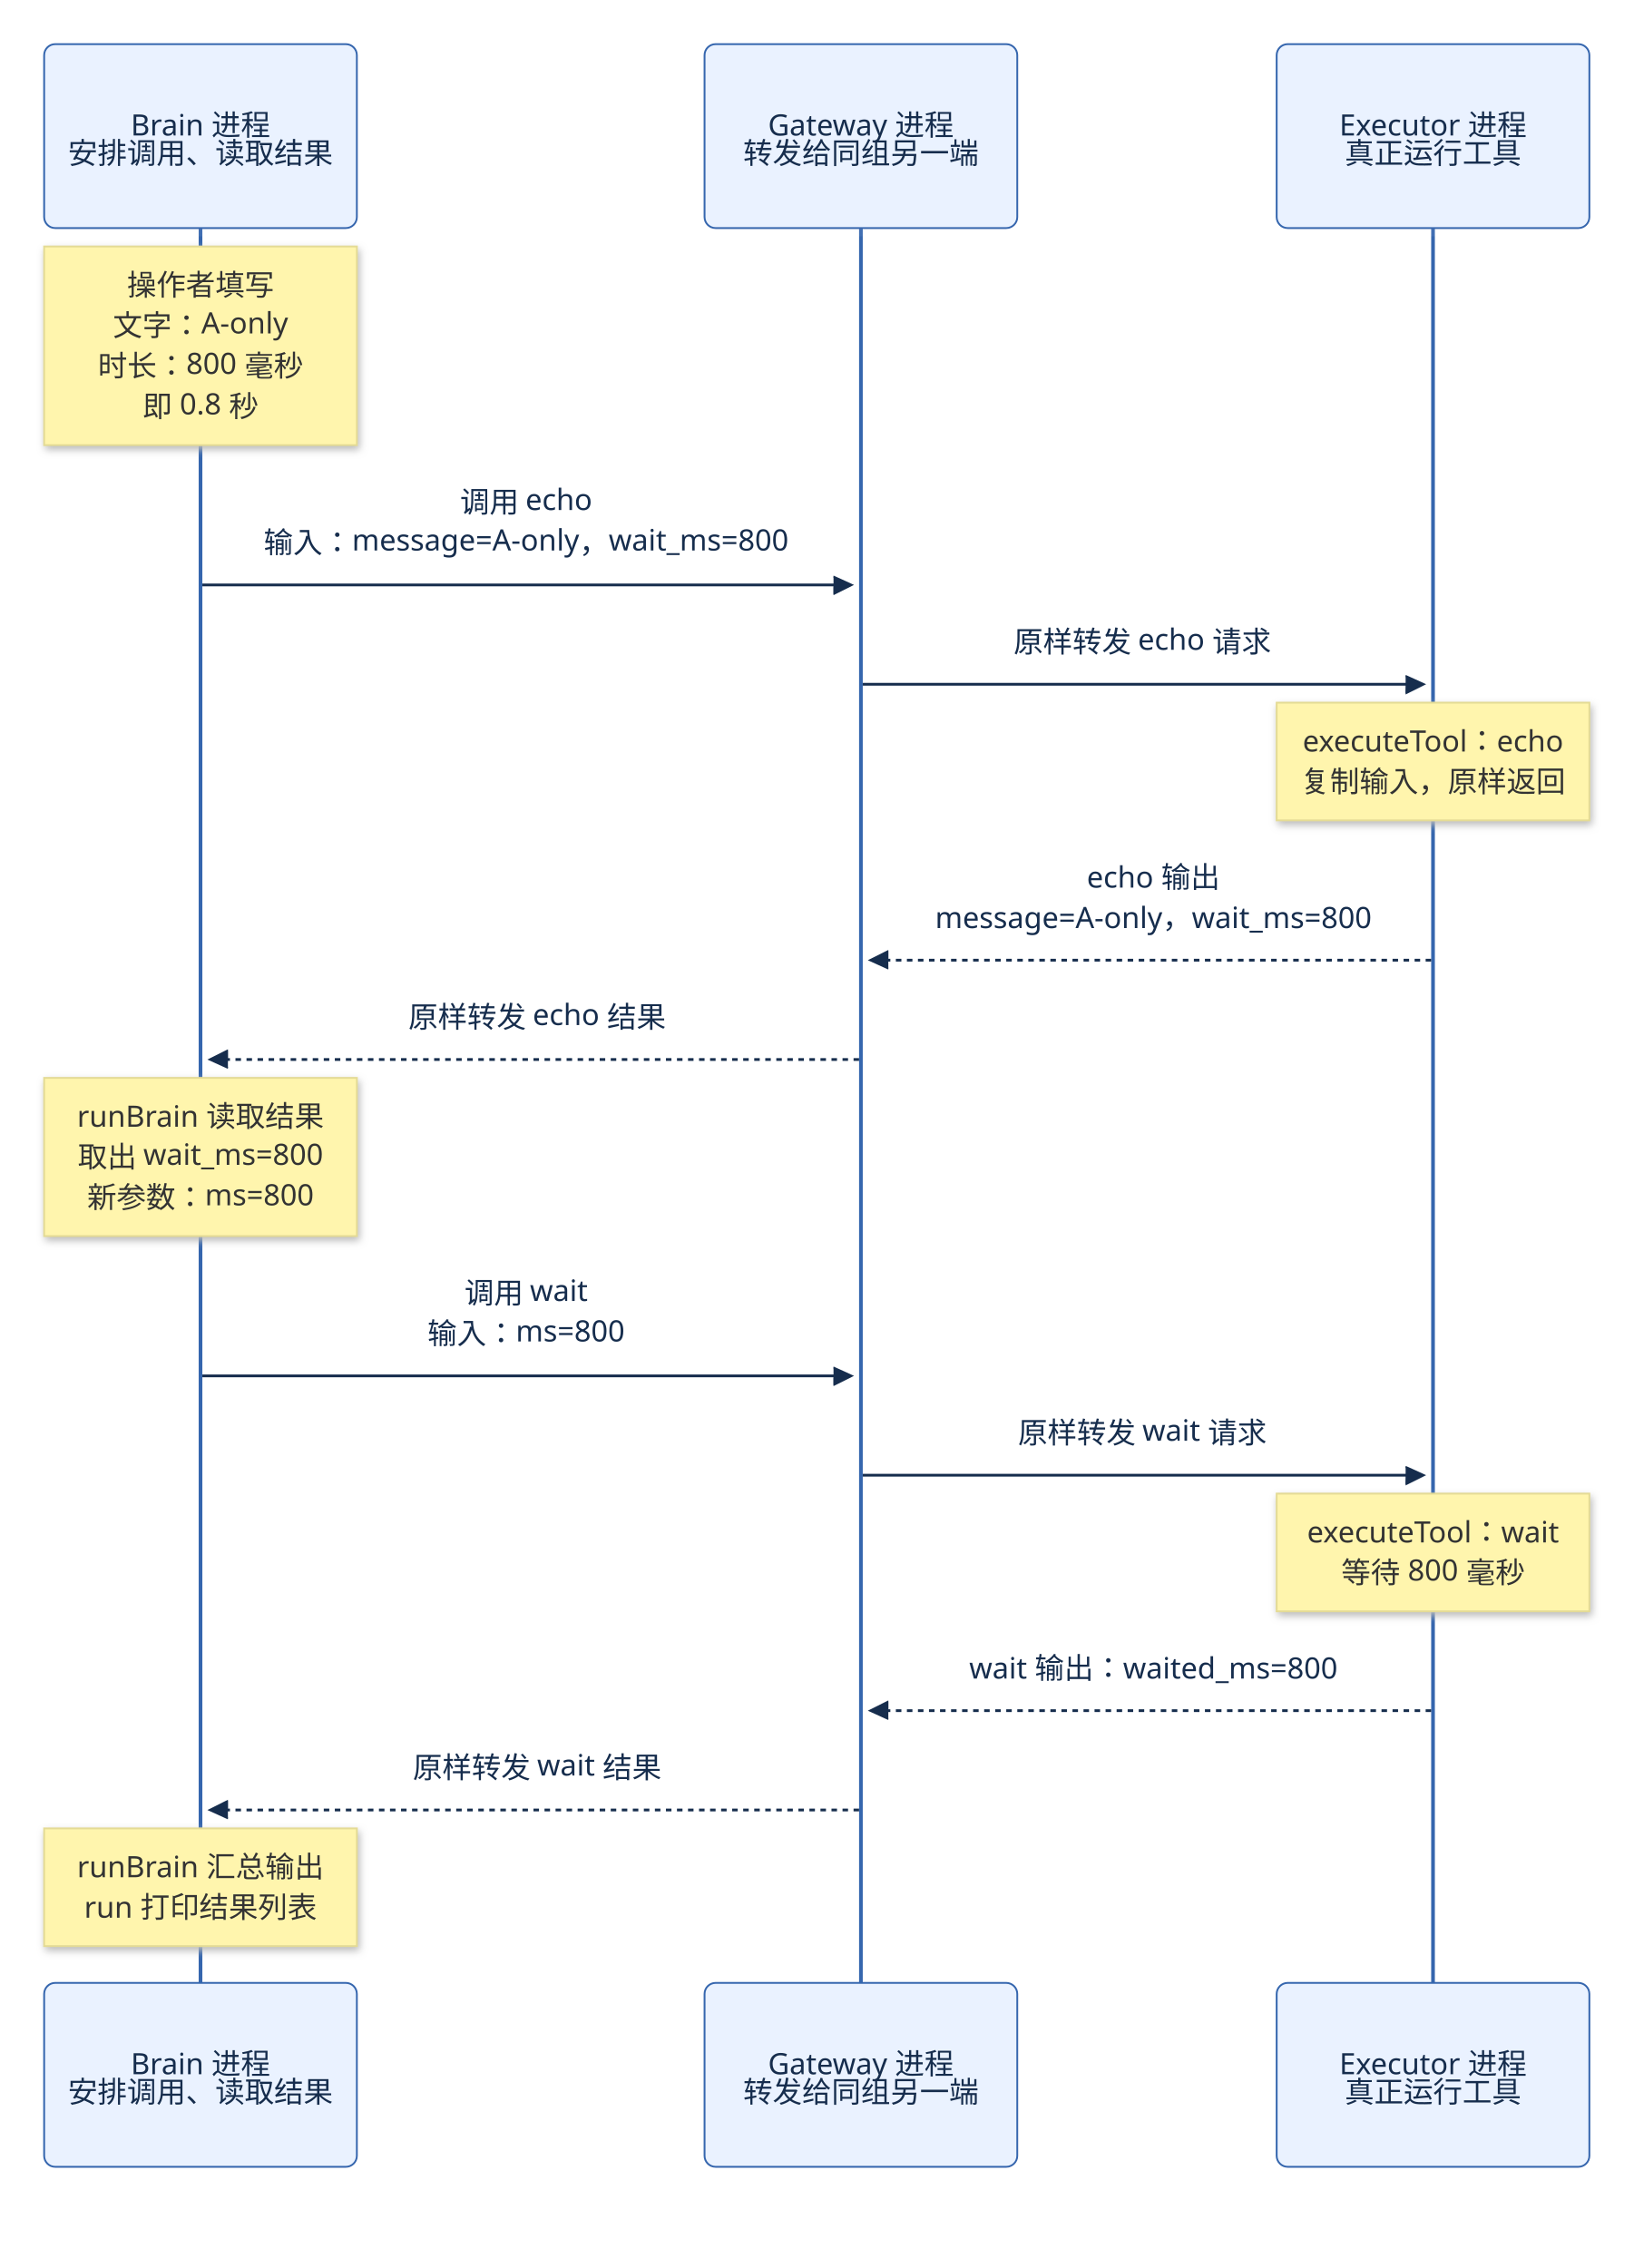
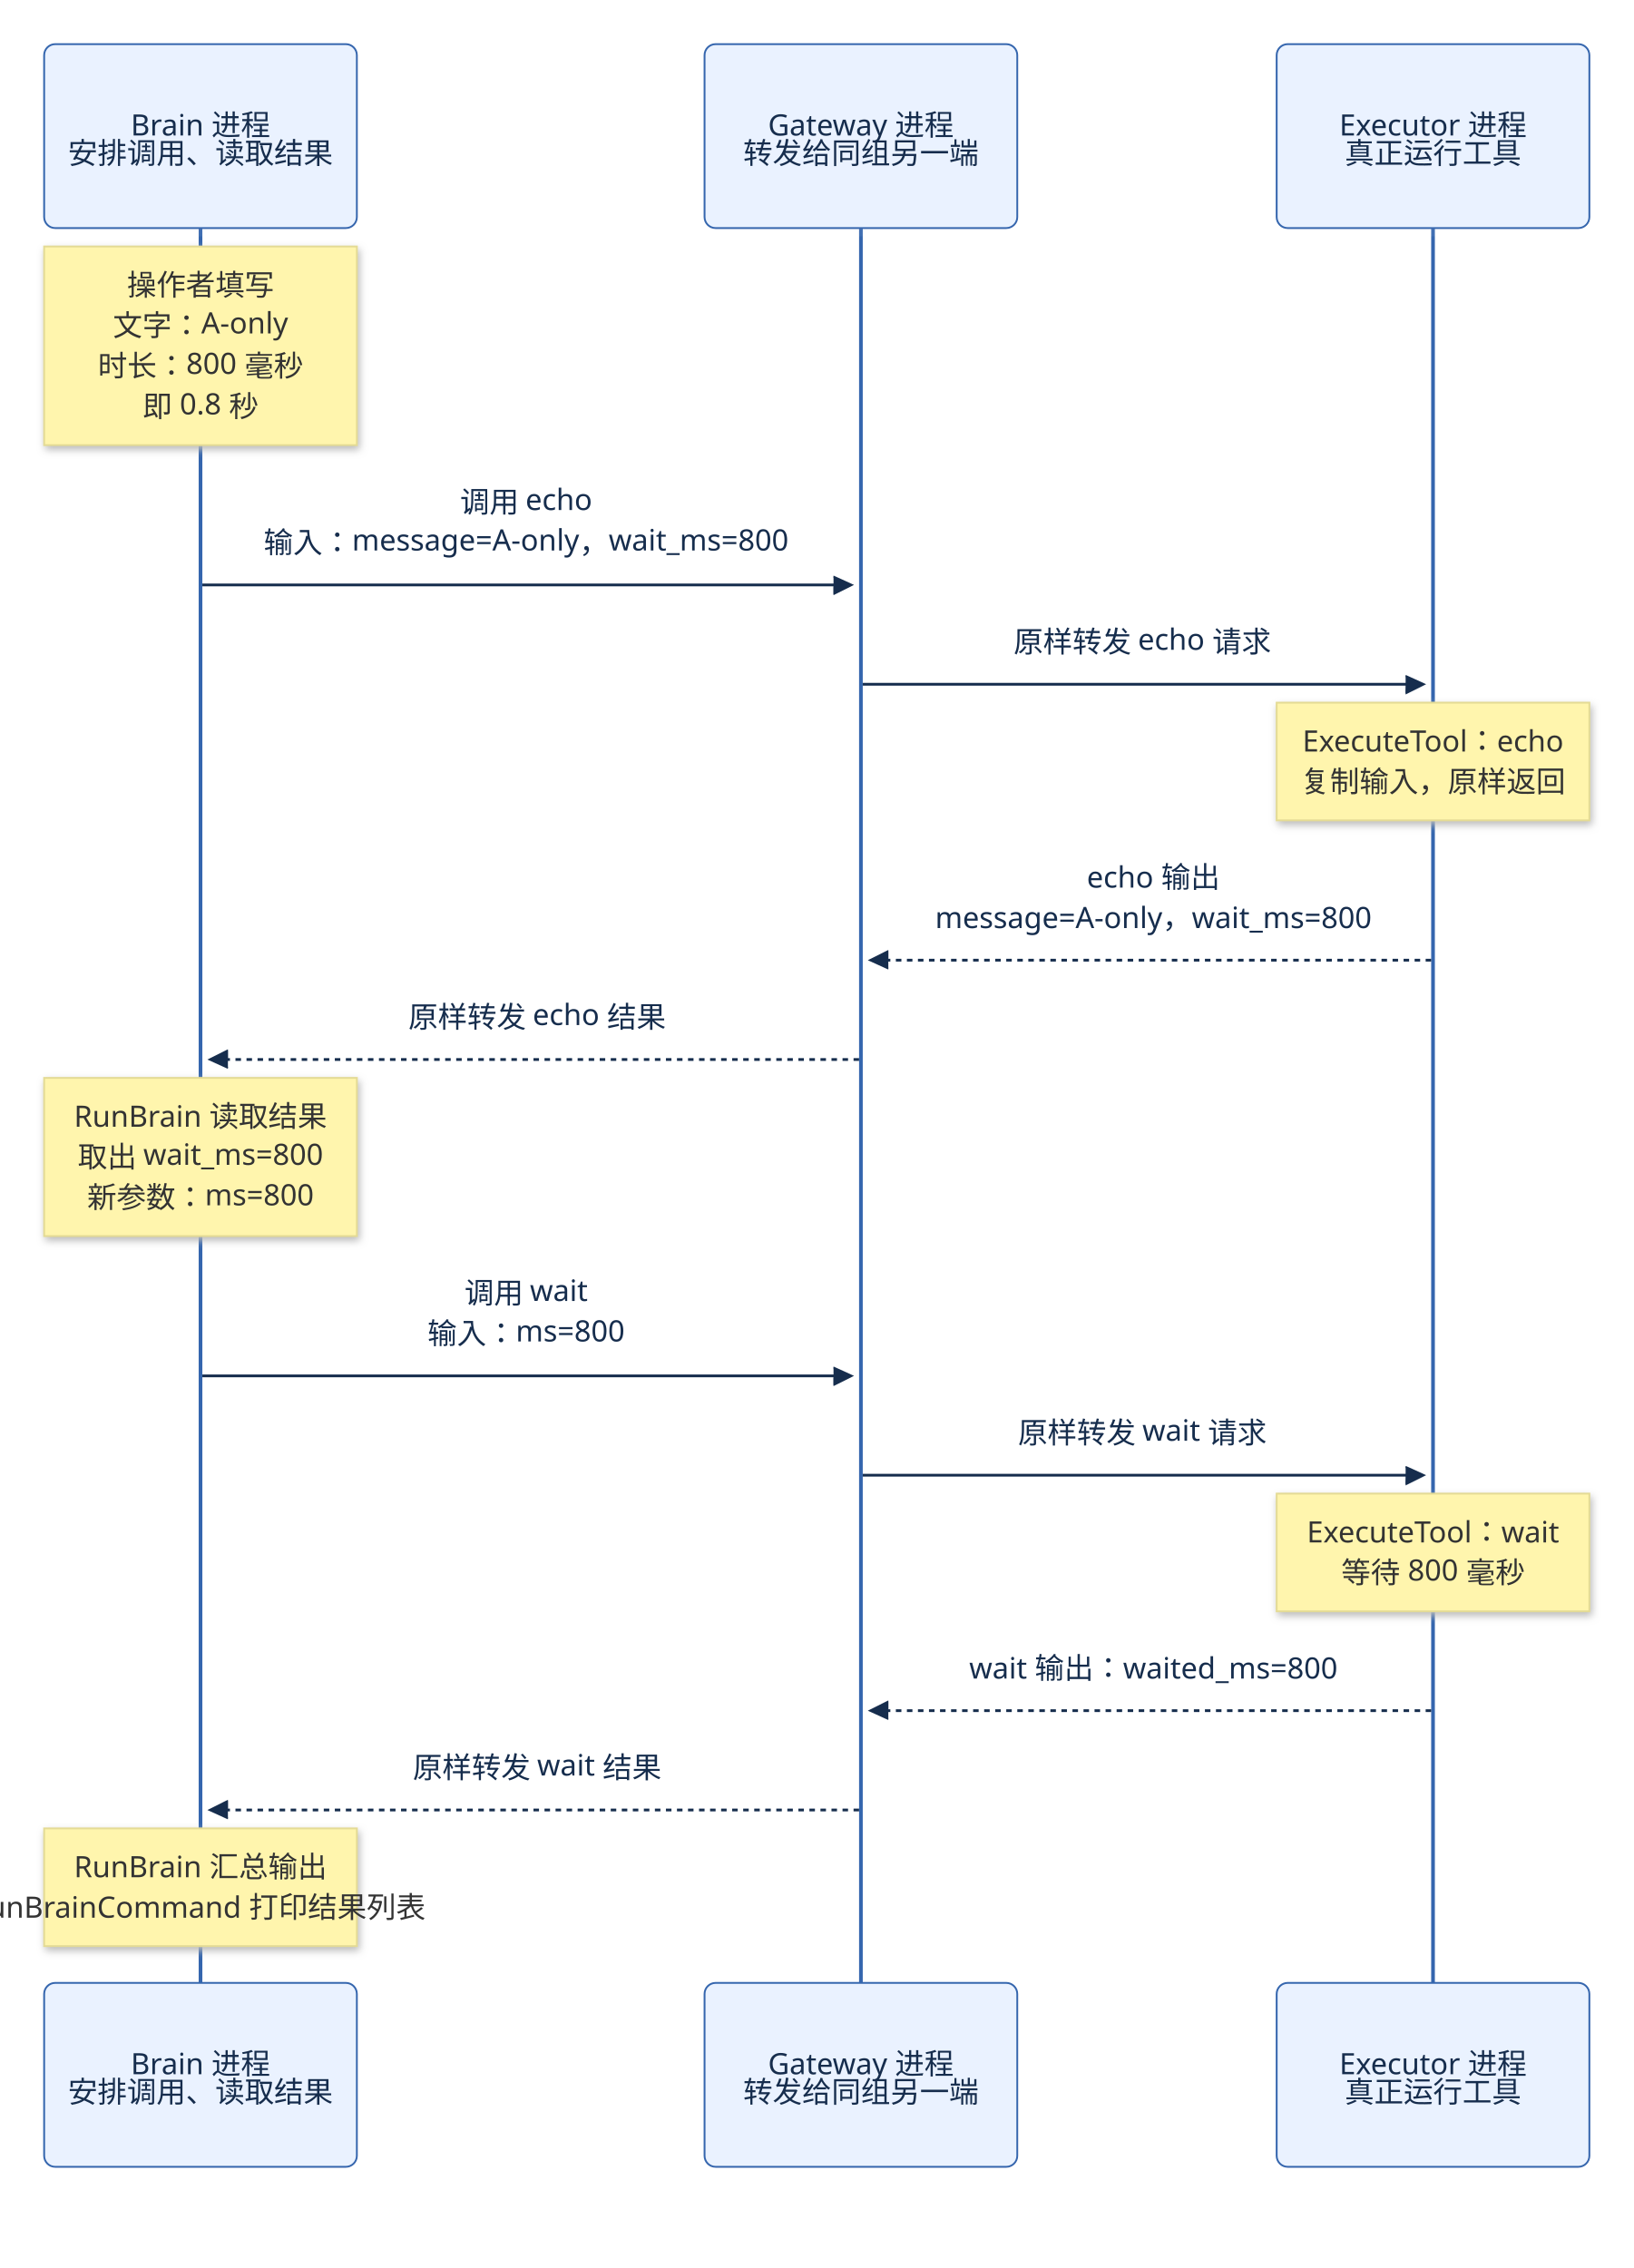
<svg xmlns="http://www.w3.org/2000/svg" id="my-svg" width="100%" style="max-width: 888px; background-color: white;" viewBox="-24 -24 888 1233" role="graphics-document document" aria-roledescription="sequence">
  <g>
    <rect x="670" y="1054" fill="#eaeaea" stroke="#666" width="170" height="100" name="E" rx="6" ry="6" class="actor actor-bottom" data-look="neo" filter="url(#my-svg-drop-shadow)" />
    <text x="755" y="1104" dominant-baseline="central" alignment-baseline="central" class="actor actor-box" style="text-anchor: middle; font-size: 16px; font-weight: 400;">
      <tspan x="755" dy="-8">Executor 进程</tspan>
    </text>
    <text x="755" y="1104" dominant-baseline="central" alignment-baseline="central" class="actor actor-box" style="text-anchor: middle; font-size: 16px; font-weight: 400;">
      <tspan x="755" dy="8">真正运行工具</tspan>
    </text>
  </g>
  <g>
    <rect x="359" y="1054" fill="#eaeaea" stroke="#666" width="170" height="100" name="G" rx="6" ry="6" class="actor actor-bottom" data-look="neo" filter="url(#my-svg-drop-shadow)" />
    <text x="444" y="1104" dominant-baseline="central" alignment-baseline="central" class="actor actor-box" style="text-anchor: middle; font-size: 16px; font-weight: 400;">
      <tspan x="444" dy="-8">Gateway 进程</tspan>
    </text>
    <text x="444" y="1104" dominant-baseline="central" alignment-baseline="central" class="actor actor-box" style="text-anchor: middle; font-size: 16px; font-weight: 400;">
      <tspan x="444" dy="8">转发给同组另一端</tspan>
    </text>
  </g>
  <g>
    <rect x="0" y="1054" fill="#eaeaea" stroke="#666" width="170" height="100" name="B" rx="6" ry="6" class="actor actor-bottom" data-look="neo" filter="url(#my-svg-drop-shadow)" />
    <text x="85" y="1104" dominant-baseline="central" alignment-baseline="central" class="actor actor-box" style="text-anchor: middle; font-size: 16px; font-weight: 400;">
      <tspan x="85" dy="-8">Brain 进程</tspan>
    </text>
    <text x="85" y="1104" dominant-baseline="central" alignment-baseline="central" class="actor actor-box" style="text-anchor: middle; font-size: 16px; font-weight: 400;">
      <tspan x="85" dy="8">安排调用、读取结果</tspan>
    </text>
  </g>
  <g>
    <line id="actor2" x1="755" y1="100" x2="755" y2="1054" class="actor-line 200" stroke-width="0.5px" stroke="#999" name="E" data-et="life-line" data-id="E" />
    <g id="root-2" data-look="neo" data-et="participant" data-type="participant" data-id="E">
      <rect x="670" y="0" fill="#eaeaea" stroke="#666" width="170" height="100" name="E" rx="6" ry="6" class="actor actor-top" data-look="neo" filter="url(#my-svg-drop-shadow)" />
      <text x="755" y="50" dominant-baseline="central" alignment-baseline="central" class="actor actor-box" style="text-anchor: middle; font-size: 16px; font-weight: 400;">
        <tspan x="755" dy="-8">Executor 进程</tspan>
      </text>
      <text x="755" y="50" dominant-baseline="central" alignment-baseline="central" class="actor actor-box" style="text-anchor: middle; font-size: 16px; font-weight: 400;">
        <tspan x="755" dy="8">真正运行工具</tspan>
      </text>
    </g>
  </g>
  <g>
    <line id="actor1" x1="444" y1="100" x2="444" y2="1054" class="actor-line 200" stroke-width="0.5px" stroke="#999" name="G" data-et="life-line" data-id="G" />
    <g id="root-1" data-look="neo" data-et="participant" data-type="participant" data-id="G">
      <rect x="359" y="0" fill="#eaeaea" stroke="#666" width="170" height="100" name="G" rx="6" ry="6" class="actor actor-top" data-look="neo" filter="url(#my-svg-drop-shadow)" />
      <text x="444" y="50" dominant-baseline="central" alignment-baseline="central" class="actor actor-box" style="text-anchor: middle; font-size: 16px; font-weight: 400;">
        <tspan x="444" dy="-8">Gateway 进程</tspan>
      </text>
      <text x="444" y="50" dominant-baseline="central" alignment-baseline="central" class="actor actor-box" style="text-anchor: middle; font-size: 16px; font-weight: 400;">
        <tspan x="444" dy="8">转发给同组另一端</tspan>
      </text>
    </g>
  </g>
  <g>
    <line id="actor0" x1="85" y1="100" x2="85" y2="1054" class="actor-line 200" stroke-width="0.5px" stroke="#999" name="B" data-et="life-line" data-id="B" />
    <g id="root-0" data-look="neo" data-et="participant" data-type="participant" data-id="B">
      <rect x="0" y="0" fill="#eaeaea" stroke="#666" width="170" height="100" name="B" rx="6" ry="6" class="actor actor-top" data-look="neo" filter="url(#my-svg-drop-shadow)" />
      <text x="85" y="50" dominant-baseline="central" alignment-baseline="central" class="actor actor-box" style="text-anchor: middle; font-size: 16px; font-weight: 400;">
        <tspan x="85" dy="-8">Brain 进程</tspan>
      </text>
      <text x="85" y="50" dominant-baseline="central" alignment-baseline="central" class="actor actor-box" style="text-anchor: middle; font-size: 16px; font-weight: 400;">
        <tspan x="85" dy="8">安排调用、读取结果</tspan>
      </text>
    </g>
  </g>
  <style>#my-svg{font-family:PingFang SC,Microsoft YaHei,sans-serif;font-size:17px;fill:#162d4d;}@keyframes edge-animation-frame{from{stroke-dashoffset:0;}}@keyframes dash{to{stroke-dashoffset:0;}}#my-svg .edge-animation-slow{stroke-dasharray:9,5!important;stroke-dashoffset:900;animation:dash 50s linear infinite;stroke-linecap:round;}#my-svg .edge-animation-fast{stroke-dasharray:9,5!important;stroke-dashoffset:900;animation:dash 20s linear infinite;stroke-linecap:round;}#my-svg .error-icon{fill:#f6f8fb;}#my-svg .error-text{fill:#090704;stroke:#090704;}#my-svg .edge-thickness-normal{stroke-width:1px;}#my-svg .edge-thickness-thick{stroke-width:3.5px;}#my-svg .edge-pattern-solid{stroke-dasharray:0;}#my-svg .edge-thickness-invisible{stroke-width:0;fill:none;}#my-svg .edge-pattern-dashed{stroke-dasharray:3;}#my-svg .edge-pattern-dotted{stroke-dasharray:2;}#my-svg .marker{fill:#596b80;stroke:#596b80;}#my-svg .marker.cross{stroke:#596b80;}#my-svg svg{font-family:PingFang SC,Microsoft YaHei,sans-serif;font-size:17px;}#my-svg p{margin:0;}#my-svg .actor{stroke:#3566ae;fill:#eaf2ff;stroke-width:1;}#my-svg rect.actor.outer-path[data-look="neo"]{filter:drop-shadow( 1px 2px 2px rgba(185,185,185,1));}#my-svg rect.note[data-look="neo"]{stroke:hsl(52.683, 60%, 73.922%);fill:#fff5ad;filter:drop-shadow( 1px 2px 2px rgba(185,185,185,1));}#my-svg text.actor&gt;tspan{fill:#162d4d;stroke:none;}#my-svg .actor-line{stroke:#3566ae;}#my-svg .innerArc{stroke-width:1.5;stroke-dasharray:none;}#my-svg .messageLine0{stroke-width:1.5;stroke-dasharray:none;stroke:#162d4d;}#my-svg .messageLine1{stroke-width:1.5;stroke-dasharray:2,2;stroke:#162d4d;}#my-svg [id$="-arrowhead"] path{fill:#162d4d;stroke:#162d4d;}#my-svg .sequenceNumber{fill:#a6947f;}#my-svg [id$="-sequencenumber"]{fill:#162d4d;}#my-svg [id$="-crosshead"] path{fill:#162d4d;stroke:#162d4d;}#my-svg .messageText{fill:#162d4d;stroke:none;}#my-svg .labelBox{stroke:#3566ae;fill:#eaf2ff;filter:drop-shadow( 1px 2px 2px rgba(185,185,185,1));}#my-svg .labelText,#my-svg .labelText&gt;tspan{fill:#162d4d;stroke:none;}#my-svg .loopText,#my-svg .loopText&gt;tspan{fill:#162d4d;stroke:none;}#my-svg .sectionTitle,#my-svg .sectionTitle&gt;tspan{fill:#162d4d;stroke:none;}#my-svg .loopLine{stroke-width:2px;stroke-dasharray:2,2;stroke:#3566ae;fill:#3566ae;}#my-svg .note{stroke:hsl(52.683, 60%, 73.922%);fill:#fff5ad;}#my-svg .noteText,#my-svg .noteText&gt;tspan{fill:#333;stroke:none;}#my-svg .activation0{fill:#fff2d9;stroke:hsl(39.474, 100%, 82.549%);}#my-svg .activation1{fill:#fff2d9;stroke:hsl(39.474, 100%, 82.549%);}#my-svg .activation2{fill:#fff2d9;stroke:hsl(39.474, 100%, 82.549%);}#my-svg .actorPopupMenu{position:absolute;}#my-svg .actorPopupMenuPanel{position:absolute;fill:#eaf2ff;box-shadow:0px 8px 16px 0px rgba(0,0,0,0.2);filter:drop-shadow(3px 5px 2px rgb(0 0 0 / 0.4));}#my-svg .actor-man circle,#my-svg line{fill:#eaf2ff;stroke-width:2px;}#my-svg g rect.rect{filter:drop-shadow( 1px 2px 2px rgba(185,185,185,1));stroke:#3566ae;}#my-svg .node .neo-node{stroke:#3566ae;}#my-svg [data-look="neo"].node rect,#my-svg [data-look="neo"].cluster rect,#my-svg [data-look="neo"].node polygon{stroke:url(#my-svg-gradient);filter:drop-shadow( 1px 2px 2px rgba(185,185,185,1));}#my-svg [data-look="neo"].swimlane.cluster rect{filter:none;}#my-svg [data-look="neo"].node path{stroke:url(#my-svg-gradient);stroke-width:1px;}#my-svg [data-look="neo"].node .outer-path{filter:drop-shadow( 1px 2px 2px rgba(185,185,185,1));}#my-svg [data-look="neo"].node .neo-line path{stroke:#3566ae;filter:none;}#my-svg [data-look="neo"].node circle{stroke:url(#my-svg-gradient);filter:drop-shadow( 1px 2px 2px rgba(185,185,185,1));}#my-svg [data-look="neo"].node circle .state-start{fill:#000000;}#my-svg [data-look="neo"].icon-shape .icon{fill:url(#my-svg-gradient);filter:drop-shadow( 1px 2px 2px rgba(185,185,185,1));}#my-svg [data-look="neo"].icon-shape .icon-neo path{stroke:url(#my-svg-gradient);filter:drop-shadow( 1px 2px 2px rgba(185,185,185,1));}#my-svg :root{--mermaid-font-family:"trebuchet ms",verdana,arial,sans-serif;}</style>
  <g />
  <defs>
    <symbol id="my-svg-computer" width="24" height="24">
      <path transform="scale(.5)" d="M2 2v13h20v-13h-20zm18 11h-16v-9h16v9zm-10.228 6l.466-1h3.524l.467 1h-4.457zm14.228 3h-24l2-6h2.104l-1.33 4h18.45l-1.297-4h2.073l2 6zm-5-10h-14v-7h14v7z" />
    </symbol>
  </defs>
  <defs>
    <symbol id="my-svg-database" fill-rule="evenodd" clip-rule="evenodd">
      <path transform="scale(.5)" d="M12.258.001l.256.004.255.005.253.008.251.01.249.012.247.015.246.016.242.019.241.02.239.023.236.024.233.027.231.028.229.031.225.032.223.034.22.036.217.038.214.04.211.041.208.043.205.045.201.046.198.048.194.05.191.051.187.053.183.054.18.056.175.057.172.059.168.06.163.061.16.063.155.064.15.066.074.033.073.033.071.034.07.034.069.035.068.035.067.035.066.035.064.036.064.036.062.036.06.036.06.037.058.037.058.037.055.038.055.038.053.038.052.038.051.039.05.039.048.039.047.039.045.04.044.04.043.04.041.04.04.041.039.041.037.041.036.041.034.041.033.042.032.042.03.042.029.042.027.042.026.043.024.043.023.043.021.043.02.043.018.044.017.043.015.044.013.044.012.044.011.045.009.044.007.045.006.045.004.045.002.045.001.045v17l-.001.045-.002.045-.004.045-.006.045-.007.045-.009.044-.011.045-.012.044-.013.044-.015.044-.017.043-.018.044-.02.043-.021.043-.023.043-.024.043-.026.043-.027.042-.029.042-.03.042-.032.042-.033.042-.034.041-.036.041-.037.041-.039.041-.04.041-.041.04-.043.04-.044.04-.045.04-.047.039-.048.039-.05.039-.051.039-.052.038-.053.038-.055.038-.055.038-.058.037-.058.037-.06.037-.06.036-.062.036-.064.036-.064.036-.066.035-.067.035-.068.035-.069.035-.07.034-.071.034-.073.033-.074.033-.15.066-.155.064-.16.063-.163.061-.168.06-.172.059-.175.057-.18.056-.183.054-.187.053-.191.051-.194.05-.198.048-.201.046-.205.045-.208.043-.211.041-.214.04-.217.038-.22.036-.223.034-.225.032-.229.031-.231.028-.233.027-.236.024-.239.023-.241.02-.242.019-.246.016-.247.015-.249.012-.251.01-.253.008-.255.005-.256.004-.258.001-.258-.001-.256-.004-.255-.005-.253-.008-.251-.01-.249-.012-.247-.015-.245-.016-.243-.019-.241-.02-.238-.023-.236-.024-.234-.027-.231-.028-.228-.031-.226-.032-.223-.034-.22-.036-.217-.038-.214-.04-.211-.041-.208-.043-.204-.045-.201-.046-.198-.048-.195-.05-.19-.051-.187-.053-.184-.054-.179-.056-.176-.057-.172-.059-.167-.06-.164-.061-.159-.063-.155-.064-.151-.066-.074-.033-.072-.033-.072-.034-.07-.034-.069-.035-.068-.035-.067-.035-.066-.035-.064-.036-.063-.036-.062-.036-.061-.036-.06-.037-.058-.037-.057-.037-.056-.038-.055-.038-.053-.038-.052-.038-.051-.039-.049-.039-.049-.039-.046-.039-.046-.04-.044-.04-.043-.04-.041-.04-.04-.041-.039-.041-.037-.041-.036-.041-.034-.041-.033-.042-.032-.042-.03-.042-.029-.042-.027-.042-.026-.043-.024-.043-.023-.043-.021-.043-.02-.043-.018-.044-.017-.043-.015-.044-.013-.044-.012-.044-.011-.045-.009-.044-.007-.045-.006-.045-.004-.045-.002-.045-.001-.045v-17l.001-.045.002-.045.004-.045.006-.045.007-.045.009-.044.011-.045.012-.044.013-.044.015-.044.017-.043.018-.044.02-.043.021-.043.023-.043.024-.043.026-.043.027-.042.029-.042.03-.042.032-.042.033-.042.034-.041.036-.041.037-.041.039-.041.04-.041.041-.04.043-.04.044-.04.046-.04.046-.039.049-.039.049-.039.051-.039.052-.038.053-.038.055-.038.056-.038.057-.037.058-.037.06-.037.061-.036.062-.036.063-.036.064-.036.066-.035.067-.035.068-.035.069-.035.07-.034.072-.034.072-.033.074-.033.151-.066.155-.064.159-.063.164-.061.167-.06.172-.059.176-.057.179-.056.184-.054.187-.053.19-.051.195-.05.198-.048.201-.046.204-.045.208-.043.211-.041.214-.04.217-.038.22-.036.223-.034.226-.032.228-.031.231-.028.234-.027.236-.024.238-.023.241-.02.243-.019.245-.016.247-.015.249-.012.251-.01.253-.008.255-.005.256-.004.258-.001.258.001zm-9.258 20.499v.01l.001.021.003.021.004.022.005.021.006.022.007.022.009.023.01.022.011.023.012.023.013.023.015.023.016.024.017.023.018.024.019.024.021.024.022.025.023.024.024.025.052.049.056.05.061.051.066.051.07.051.075.051.079.052.084.052.088.052.092.052.097.052.102.051.105.052.11.052.114.051.119.051.123.051.127.05.131.05.135.05.139.048.144.049.147.047.152.047.155.047.16.045.163.045.167.043.171.043.176.041.178.041.183.039.187.039.19.037.194.035.197.035.202.033.204.031.209.03.212.029.216.027.219.025.222.024.226.021.23.02.233.018.236.016.24.015.243.012.246.01.249.008.253.005.256.004.259.001.26-.001.257-.004.254-.005.25-.008.247-.011.244-.012.241-.014.237-.016.233-.018.231-.021.226-.021.224-.024.22-.026.216-.027.212-.028.21-.031.205-.031.202-.034.198-.034.194-.036.191-.037.187-.039.183-.04.179-.04.175-.042.172-.043.168-.044.163-.045.16-.046.155-.046.152-.047.148-.048.143-.049.139-.049.136-.05.131-.05.126-.05.123-.051.118-.052.114-.051.11-.052.106-.052.101-.052.096-.052.092-.052.088-.053.083-.051.079-.052.074-.052.07-.051.065-.051.06-.051.056-.05.051-.05.023-.024.023-.025.021-.024.02-.024.019-.024.018-.024.017-.024.015-.023.014-.024.013-.023.012-.023.01-.023.01-.022.008-.022.006-.022.006-.022.004-.022.004-.021.001-.021.001-.021v-4.127l-.077.055-.08.053-.083.054-.085.053-.087.052-.09.052-.093.051-.095.05-.097.05-.1.049-.102.049-.105.048-.106.047-.109.047-.111.046-.114.045-.115.045-.118.044-.12.043-.122.042-.124.042-.126.041-.128.04-.13.04-.132.038-.134.038-.135.037-.138.037-.139.035-.142.035-.143.034-.144.033-.147.032-.148.031-.15.03-.151.03-.153.029-.154.027-.156.027-.158.026-.159.025-.161.024-.162.023-.163.022-.165.021-.166.02-.167.019-.169.018-.169.017-.171.016-.173.015-.173.014-.175.013-.175.012-.177.011-.178.01-.179.008-.179.008-.181.006-.182.005-.182.004-.184.003-.184.002h-.37l-.184-.002-.184-.003-.182-.004-.182-.005-.181-.006-.179-.008-.179-.008-.178-.01-.176-.011-.176-.012-.175-.013-.173-.014-.172-.015-.171-.016-.17-.017-.169-.018-.167-.019-.166-.02-.165-.021-.163-.022-.162-.023-.161-.024-.159-.025-.157-.026-.156-.027-.155-.027-.153-.029-.151-.03-.15-.03-.148-.031-.146-.032-.145-.033-.143-.034-.141-.035-.14-.035-.137-.037-.136-.037-.134-.038-.132-.038-.13-.04-.128-.04-.126-.041-.124-.042-.122-.042-.12-.044-.117-.043-.116-.045-.113-.045-.112-.046-.109-.047-.106-.047-.105-.048-.102-.049-.1-.049-.097-.05-.095-.05-.093-.052-.09-.051-.087-.052-.085-.053-.083-.054-.08-.054-.077-.054v4.127zm0-5.654v.011l.001.021.003.021.004.021.005.022.006.022.007.022.009.022.01.022.011.023.012.023.013.023.015.024.016.023.017.024.018.024.019.024.021.024.022.024.023.025.024.024.052.05.056.05.061.05.066.051.07.051.075.052.079.051.084.052.088.052.092.052.097.052.102.052.105.052.11.051.114.051.119.052.123.05.127.051.131.05.135.049.139.049.144.048.147.048.152.047.155.046.16.045.163.045.167.044.171.042.176.042.178.04.183.04.187.038.19.037.194.036.197.034.202.033.204.032.209.03.212.028.216.027.219.025.222.024.226.022.23.02.233.018.236.016.24.014.243.012.246.01.249.008.253.006.256.003.259.001.26-.001.257-.003.254-.006.25-.008.247-.01.244-.012.241-.015.237-.016.233-.018.231-.02.226-.022.224-.024.22-.025.216-.027.212-.029.21-.03.205-.032.202-.033.198-.035.194-.036.191-.037.187-.039.183-.039.179-.041.175-.042.172-.043.168-.044.163-.045.16-.045.155-.047.152-.047.148-.048.143-.048.139-.05.136-.049.131-.05.126-.051.123-.051.118-.051.114-.052.11-.052.106-.052.101-.052.096-.052.092-.052.088-.052.083-.052.079-.052.074-.051.07-.052.065-.051.06-.05.056-.051.051-.049.023-.025.023-.024.021-.025.02-.024.019-.024.018-.024.017-.024.015-.023.014-.023.013-.024.012-.022.01-.023.01-.023.008-.022.006-.022.006-.022.004-.021.004-.022.001-.021.001-.021v-4.139l-.077.054-.08.054-.083.054-.085.052-.087.053-.09.051-.093.051-.095.051-.097.05-.1.049-.102.049-.105.048-.106.047-.109.047-.111.046-.114.045-.115.044-.118.044-.12.044-.122.042-.124.042-.126.041-.128.04-.13.039-.132.039-.134.038-.135.037-.138.036-.139.036-.142.035-.143.033-.144.033-.147.033-.148.031-.15.03-.151.03-.153.028-.154.028-.156.027-.158.026-.159.025-.161.024-.162.023-.163.022-.165.021-.166.02-.167.019-.169.018-.169.017-.171.016-.173.015-.173.014-.175.013-.175.012-.177.011-.178.009-.179.009-.179.007-.181.007-.182.005-.182.004-.184.003-.184.002h-.37l-.184-.002-.184-.003-.182-.004-.182-.005-.181-.007-.179-.007-.179-.009-.178-.009-.176-.011-.176-.012-.175-.013-.173-.014-.172-.015-.171-.016-.17-.017-.169-.018-.167-.019-.166-.02-.165-.021-.163-.022-.162-.023-.161-.024-.159-.025-.157-.026-.156-.027-.155-.028-.153-.028-.151-.03-.15-.03-.148-.031-.146-.033-.145-.033-.143-.033-.141-.035-.14-.036-.137-.036-.136-.037-.134-.038-.132-.039-.13-.039-.128-.04-.126-.041-.124-.042-.122-.043-.12-.043-.117-.044-.116-.044-.113-.046-.112-.046-.109-.046-.106-.047-.105-.048-.102-.049-.1-.049-.097-.05-.095-.051-.093-.051-.09-.051-.087-.053-.085-.052-.083-.054-.08-.054-.077-.054v4.139zm0-5.666v.011l.001.02.003.022.004.021.005.022.006.021.007.022.009.023.01.022.011.023.012.023.013.023.015.023.016.024.017.024.018.023.019.024.021.025.022.024.023.024.024.025.052.05.056.05.061.05.066.051.07.051.075.052.079.051.084.052.088.052.092.052.097.052.102.052.105.051.11.052.114.051.119.051.123.051.127.05.131.05.135.05.139.049.144.048.147.048.152.047.155.046.16.045.163.045.167.043.171.043.176.042.178.04.183.04.187.038.19.037.194.036.197.034.202.033.204.032.209.03.212.028.216.027.219.025.222.024.226.021.23.02.233.018.236.017.24.014.243.012.246.01.249.008.253.006.256.003.259.001.26-.001.257-.003.254-.006.25-.008.247-.01.244-.013.241-.014.237-.016.233-.018.231-.02.226-.022.224-.024.22-.025.216-.027.212-.029.21-.03.205-.032.202-.033.198-.035.194-.036.191-.037.187-.039.183-.039.179-.041.175-.042.172-.043.168-.044.163-.045.16-.045.155-.047.152-.047.148-.048.143-.049.139-.049.136-.049.131-.051.126-.05.123-.051.118-.052.114-.051.11-.052.106-.052.101-.052.096-.052.092-.052.088-.052.083-.052.079-.052.074-.052.07-.051.065-.051.06-.051.056-.05.051-.049.023-.025.023-.025.021-.024.02-.024.019-.024.018-.024.017-.024.015-.023.014-.024.013-.023.012-.023.01-.022.01-.023.008-.022.006-.022.006-.022.004-.022.004-.021.001-.021.001-.021v-4.153l-.077.054-.08.054-.083.053-.085.053-.087.053-.09.051-.093.051-.095.051-.097.05-.1.049-.102.048-.105.048-.106.048-.109.046-.111.046-.114.046-.115.044-.118.044-.12.043-.122.043-.124.042-.126.041-.128.04-.13.039-.132.039-.134.038-.135.037-.138.036-.139.036-.142.034-.143.034-.144.033-.147.032-.148.032-.15.03-.151.03-.153.028-.154.028-.156.027-.158.026-.159.024-.161.024-.162.023-.163.023-.165.021-.166.02-.167.019-.169.018-.169.017-.171.016-.173.015-.173.014-.175.013-.175.012-.177.01-.178.01-.179.009-.179.007-.181.006-.182.006-.182.004-.184.003-.184.001-.185.001-.185-.001-.184-.001-.184-.003-.182-.004-.182-.006-.181-.006-.179-.007-.179-.009-.178-.01-.176-.01-.176-.012-.175-.013-.173-.014-.172-.015-.171-.016-.17-.017-.169-.018-.167-.019-.166-.02-.165-.021-.163-.023-.162-.023-.161-.024-.159-.024-.157-.026-.156-.027-.155-.028-.153-.028-.151-.03-.15-.03-.148-.032-.146-.032-.145-.033-.143-.034-.141-.034-.14-.036-.137-.036-.136-.037-.134-.038-.132-.039-.13-.039-.128-.041-.126-.041-.124-.041-.122-.043-.12-.043-.117-.044-.116-.044-.113-.046-.112-.046-.109-.046-.106-.048-.105-.048-.102-.048-.1-.05-.097-.049-.095-.051-.093-.051-.09-.052-.087-.052-.085-.053-.083-.053-.08-.054-.077-.054v4.153zm8.74-8.179l-.257.004-.254.005-.25.008-.247.011-.244.012-.241.014-.237.016-.233.018-.231.021-.226.022-.224.023-.22.026-.216.027-.212.028-.21.031-.205.032-.202.033-.198.034-.194.036-.191.038-.187.038-.183.04-.179.041-.175.042-.172.043-.168.043-.163.045-.16.046-.155.046-.152.048-.148.048-.143.048-.139.049-.136.05-.131.05-.126.051-.123.051-.118.051-.114.052-.11.052-.106.052-.101.052-.096.052-.092.052-.088.052-.083.052-.079.052-.074.051-.07.052-.065.051-.06.05-.056.05-.051.05-.023.025-.023.024-.021.024-.02.025-.019.024-.018.024-.017.023-.015.024-.014.023-.013.023-.012.023-.01.023-.01.022-.008.022-.006.023-.006.021-.004.022-.004.021-.001.021-.001.021.001.021.001.021.004.021.004.022.006.021.006.023.008.022.01.022.01.023.012.023.013.023.014.023.015.024.017.023.018.024.019.024.02.025.021.024.023.024.023.025.051.05.056.05.06.05.065.051.07.052.074.051.079.052.083.052.088.052.092.052.096.052.101.052.106.052.11.052.114.052.118.051.123.051.126.051.131.05.136.05.139.049.143.048.148.048.152.048.155.046.16.046.163.045.168.043.172.043.175.042.179.041.183.04.187.038.191.038.194.036.198.034.202.033.205.032.21.031.212.028.216.027.22.026.224.023.226.022.231.021.233.018.237.016.241.014.244.012.247.011.25.008.254.005.257.004.26.001.26-.001.257-.004.254-.005.25-.008.247-.011.244-.012.241-.014.237-.016.233-.018.231-.021.226-.022.224-.023.22-.026.216-.027.212-.028.21-.031.205-.032.202-.033.198-.034.194-.036.191-.038.187-.038.183-.04.179-.041.175-.042.172-.043.168-.043.163-.045.16-.046.155-.046.152-.048.148-.048.143-.048.139-.049.136-.05.131-.05.126-.051.123-.051.118-.051.114-.052.11-.052.106-.052.101-.052.096-.052.092-.052.088-.052.083-.052.079-.052.074-.051.07-.052.065-.051.06-.05.056-.05.051-.05.023-.025.023-.024.021-.024.02-.025.019-.024.018-.024.017-.023.015-.024.014-.023.013-.023.012-.023.01-.023.01-.022.008-.022.006-.023.006-.021.004-.022.004-.021.001-.021.001-.021-.001-.021-.001-.021-.004-.021-.004-.022-.006-.021-.006-.023-.008-.022-.01-.022-.01-.023-.012-.023-.013-.023-.014-.023-.015-.024-.017-.023-.018-.024-.019-.024-.02-.025-.021-.024-.023-.024-.023-.025-.051-.05-.056-.05-.06-.05-.065-.051-.07-.052-.074-.051-.079-.052-.083-.052-.088-.052-.092-.052-.096-.052-.101-.052-.106-.052-.11-.052-.114-.052-.118-.051-.123-.051-.126-.051-.131-.05-.136-.05-.139-.049-.143-.048-.148-.048-.152-.048-.155-.046-.16-.046-.163-.045-.168-.043-.172-.043-.175-.042-.179-.041-.183-.04-.187-.038-.191-.038-.194-.036-.198-.034-.202-.033-.205-.032-.21-.031-.212-.028-.216-.027-.22-.026-.224-.023-.226-.022-.231-.021-.233-.018-.237-.016-.241-.014-.244-.012-.247-.011-.25-.008-.254-.005-.257-.004-.26-.001-.26.001z" />
    </symbol>
  </defs>
  <defs>
    <symbol id="my-svg-clock" width="24" height="24">
      <path transform="scale(.5)" d="M12 2c5.514 0 10 4.486 10 10s-4.486 10-10 10-10-4.486-10-10 4.486-10 10-10zm0-2c-6.627 0-12 5.373-12 12s5.373 12 12 12 12-5.373 12-12-5.373-12-12-12zm5.848 12.459c.202.038.202.333.001.372-1.907.361-6.045 1.111-6.547 1.111-.719 0-1.301-.582-1.301-1.301 0-.512.77-5.447 1.125-7.445.034-.192.312-.181.343.014l.985 6.238 5.394 1.011z" />
    </symbol>
  </defs>
  <defs>
    <marker id="my-svg-arrowhead" refX="7.9" refY="5" markerUnits="userSpaceOnUse" markerWidth="12" markerHeight="12" orient="auto-start-reverse">
      <path d="M -1 0 L 10 5 L 0 10 z" />
    </marker>
  </defs>
  <defs>
    <marker id="my-svg-crosshead" markerWidth="15" markerHeight="8" orient="auto" refX="4" refY="4.5">
      <path fill="none" stroke="#000000" stroke-width="1pt" d="M 1,2 L 6,7 M 6,2 L 1,7" style="stroke-dasharray: 0, 0;" />
    </marker>
  </defs>
  <defs>
    <marker id="my-svg-filled-head" refX="15.5" refY="7" markerWidth="20" markerHeight="28" orient="auto">
      <path d="M 18,7 L9,13 L14,7 L9,1 Z" />
    </marker>
  </defs>
  <defs>
    <marker id="my-svg-sequencenumber" refX="15" refY="15" markerWidth="60" markerHeight="40" orient="auto">
      <circle cx="15" cy="15" r="6" />
    </marker>
  </defs>
  <defs>
    <marker id="my-svg-solidTopArrowHead" refX="7.9" refY="7.25" markerUnits="userSpaceOnUse" markerWidth="12" markerHeight="12" orient="auto-start-reverse">
      <path d="M 0 0 L 10 8 L 0 8 z" />
    </marker>
  </defs>
  <defs>
    <marker id="my-svg-solidBottomArrowHead" refX="7.9" refY="0.75" markerUnits="userSpaceOnUse" markerWidth="12" markerHeight="12" orient="auto-start-reverse">
      <path d="M 0 0 L 10 0 L 0 8 z" />
    </marker>
  </defs>
  <defs>
    <marker id="my-svg-stickTopArrowHead" refX="7.5" refY="7" markerUnits="userSpaceOnUse" markerWidth="12" markerHeight="12" orient="auto-start-reverse">
      <path d="M 0 0 L 7 7" stroke="black" stroke-width="1.5" fill="none" />
    </marker>
  </defs>
  <defs>
    <marker id="my-svg-stickBottomArrowHead" refX="7.5" refY="0" markerUnits="userSpaceOnUse" markerWidth="12" markerHeight="12" orient="auto-start-reverse">
      <path d="M 0 7 L 7 0" stroke="black" stroke-width="1.5" fill="none" />
    </marker>
  </defs>
  <defs>
    <filter id="my-svg-drop-shadow" height="130%" width="130%">
      <feDropShadow dx="4" dy="4" stdDeviation="0" flood-opacity="0.06" flood-color="#FFFFFF" />
    </filter>
  </defs>
  <g data-et="note" data-id="i0">
    <rect x="0" y="110" fill="#EDF2AE" stroke="#666" width="170" height="108" class="note" data-look="neo" />
    <text x="85" y="115" text-anchor="middle" dominant-baseline="middle" alignment-baseline="middle" class="noteText" dy="1em" style="font-size: 16px; font-weight: 400;">
      <tspan x="85">操作者填写</tspan>
    </text>
    <text x="85" y="137" text-anchor="middle" dominant-baseline="middle" alignment-baseline="middle" class="noteText" dy="1em" style="font-size: 16px; font-weight: 400;">
      <tspan x="85">文字：A-only</tspan>
    </text>
    <text x="85" y="159" text-anchor="middle" dominant-baseline="middle" alignment-baseline="middle" class="noteText" dy="1em" style="font-size: 16px; font-weight: 400;">
      <tspan x="85">时长：800 毫秒</tspan>
    </text>
    <text x="85" y="181" text-anchor="middle" dominant-baseline="middle" alignment-baseline="middle" class="noteText" dy="1em" style="font-size: 16px; font-weight: 400;">
      <tspan x="85">即 0.8 秒</tspan>
    </text>
  </g>
  <g data-et="note" data-id="i3">
    <rect x="670" y="358" fill="#EDF2AE" stroke="#666" width="170" height="64" class="note" data-look="neo" />
    <text x="755" y="363" text-anchor="middle" dominant-baseline="middle" alignment-baseline="middle" class="noteText" dy="1em" style="font-size: 16px; font-weight: 400;">
-       <tspan x="755">executeTool：echo</tspan>
+       <tspan x="755">ExecuteTool：echo</tspan>
    </text>
    <text x="755" y="385" text-anchor="middle" dominant-baseline="middle" alignment-baseline="middle" class="noteText" dy="1em" style="font-size: 16px; font-weight: 400;">
      <tspan x="755">复制输入，原样返回</tspan>
    </text>
  </g>
  <g data-et="note" data-id="i6">
    <rect x="0" y="562" fill="#EDF2AE" stroke="#666" width="170" height="86" class="note" data-look="neo" />
    <text x="85" y="567" text-anchor="middle" dominant-baseline="middle" alignment-baseline="middle" class="noteText" dy="1em" style="font-size: 16px; font-weight: 400;">
-       <tspan x="85">runBrain 读取结果</tspan>
+       <tspan x="85">RunBrain 读取结果</tspan>
    </text>
    <text x="85" y="589" text-anchor="middle" dominant-baseline="middle" alignment-baseline="middle" class="noteText" dy="1em" style="font-size: 16px; font-weight: 400;">
      <tspan x="85">取出 wait_ms=800</tspan>
    </text>
    <text x="85" y="611" text-anchor="middle" dominant-baseline="middle" alignment-baseline="middle" class="noteText" dy="1em" style="font-size: 16px; font-weight: 400;">
      <tspan x="85">新参数：ms=800</tspan>
    </text>
  </g>
  <g data-et="note" data-id="i9">
    <rect x="670" y="788" fill="#EDF2AE" stroke="#666" width="170" height="64" class="note" data-look="neo" />
    <text x="755" y="793" text-anchor="middle" dominant-baseline="middle" alignment-baseline="middle" class="noteText" dy="1em" style="font-size: 16px; font-weight: 400;">
-       <tspan x="755">executeTool：wait</tspan>
+       <tspan x="755">ExecuteTool：wait</tspan>
    </text>
    <text x="755" y="815" text-anchor="middle" dominant-baseline="middle" alignment-baseline="middle" class="noteText" dy="1em" style="font-size: 16px; font-weight: 400;">
      <tspan x="755">等待 800 毫秒</tspan>
    </text>
  </g>
  <g data-et="note" data-id="i12">
    <rect x="0" y="970" fill="#EDF2AE" stroke="#666" width="170" height="64" class="note" data-look="neo" />
    <text x="85" y="975" text-anchor="middle" dominant-baseline="middle" alignment-baseline="middle" class="noteText" dy="1em" style="font-size: 16px; font-weight: 400;">
-       <tspan x="85">runBrain 汇总输出</tspan>
+       <tspan x="85">RunBrain 汇总输出</tspan>
    </text>
    <text x="85" y="997" text-anchor="middle" dominant-baseline="middle" alignment-baseline="middle" class="noteText" dy="1em" style="font-size: 16px; font-weight: 400;">
-       <tspan x="85">run 打印结果列表</tspan>
+       <tspan x="85">runBrainCommand 打印结果列表</tspan>
    </text>
  </g>
  <text x="262" y="233" text-anchor="middle" dominant-baseline="middle" alignment-baseline="middle" class="messageText" dy="1em" style="font-size: 16px; font-weight: 400;">调用 echo</text>
  <text x="262" y="255" text-anchor="middle" dominant-baseline="middle" alignment-baseline="middle" class="messageText" dy="1em" style="font-size: 16px; font-weight: 400;">输入：message=A-only，wait_ms=800</text>
  <line x1="86" y1="294" x2="437" y2="294" class="messageLine0" data-et="message" data-id="i1" data-from="B" data-to="G" stroke-width="2" stroke="none" marker-end="url(#my-svg-arrowhead)" style="fill: none;" />
  <text x="597" y="309" text-anchor="middle" dominant-baseline="middle" alignment-baseline="middle" class="messageText" dy="1em" style="font-size: 16px; font-weight: 400;">原样转发 echo 请求</text>
  <line x1="445" y1="348" x2="748" y2="348" class="messageLine0" data-et="message" data-id="i2" data-from="G" data-to="E" stroke-width="2" stroke="none" marker-end="url(#my-svg-arrowhead)" style="fill: none;" />
  <text x="603" y="437" text-anchor="middle" dominant-baseline="middle" alignment-baseline="middle" class="messageText" dy="1em" style="font-size: 16px; font-weight: 400;">echo 输出</text>
  <text x="603" y="459" text-anchor="middle" dominant-baseline="middle" alignment-baseline="middle" class="messageText" dy="1em" style="font-size: 16px; font-weight: 400;">message=A-only，wait_ms=800</text>
  <line x1="754" y1="498" x2="451" y2="498" class="messageLine1" data-et="message" data-id="i4" data-from="E" data-to="G" stroke-width="2" stroke="none" marker-end="url(#my-svg-arrowhead)" style="stroke-dasharray: 3, 3; fill: none;" />
  <text x="268" y="513" text-anchor="middle" dominant-baseline="middle" alignment-baseline="middle" class="messageText" dy="1em" style="font-size: 16px; font-weight: 400;">原样转发 echo 结果</text>
  <line x1="443" y1="552" x2="92" y2="552" class="messageLine1" data-et="message" data-id="i5" data-from="G" data-to="B" stroke-width="2" stroke="none" marker-end="url(#my-svg-arrowhead)" style="stroke-dasharray: 3, 3; fill: none;" />
  <text x="262" y="663" text-anchor="middle" dominant-baseline="middle" alignment-baseline="middle" class="messageText" dy="1em" style="font-size: 16px; font-weight: 400;">调用 wait</text>
  <text x="262" y="685" text-anchor="middle" dominant-baseline="middle" alignment-baseline="middle" class="messageText" dy="1em" style="font-size: 16px; font-weight: 400;">输入：ms=800</text>
  <line x1="86" y1="724" x2="437" y2="724" class="messageLine0" data-et="message" data-id="i7" data-from="B" data-to="G" stroke-width="2" stroke="none" marker-end="url(#my-svg-arrowhead)" style="fill: none;" />
  <text x="597" y="739" text-anchor="middle" dominant-baseline="middle" alignment-baseline="middle" class="messageText" dy="1em" style="font-size: 16px; font-weight: 400;">原样转发 wait 请求</text>
  <line x1="445" y1="778" x2="748" y2="778" class="messageLine0" data-et="message" data-id="i8" data-from="G" data-to="E" stroke-width="2" stroke="none" marker-end="url(#my-svg-arrowhead)" style="fill: none;" />
  <text x="603" y="867" text-anchor="middle" dominant-baseline="middle" alignment-baseline="middle" class="messageText" dy="1em" style="font-size: 16px; font-weight: 400;">wait 输出：waited_ms=800</text>
  <line x1="754" y1="906" x2="451" y2="906" class="messageLine1" data-et="message" data-id="i10" data-from="E" data-to="G" stroke-width="2" stroke="none" marker-end="url(#my-svg-arrowhead)" style="stroke-dasharray: 3, 3; fill: none;" />
  <text x="268" y="921" text-anchor="middle" dominant-baseline="middle" alignment-baseline="middle" class="messageText" dy="1em" style="font-size: 16px; font-weight: 400;">原样转发 wait 结果</text>
  <line x1="443" y1="960" x2="92" y2="960" class="messageLine1" data-et="message" data-id="i11" data-from="G" data-to="B" stroke-width="2" stroke="none" marker-end="url(#my-svg-arrowhead)" style="stroke-dasharray: 3, 3; fill: none;" />
</svg>
